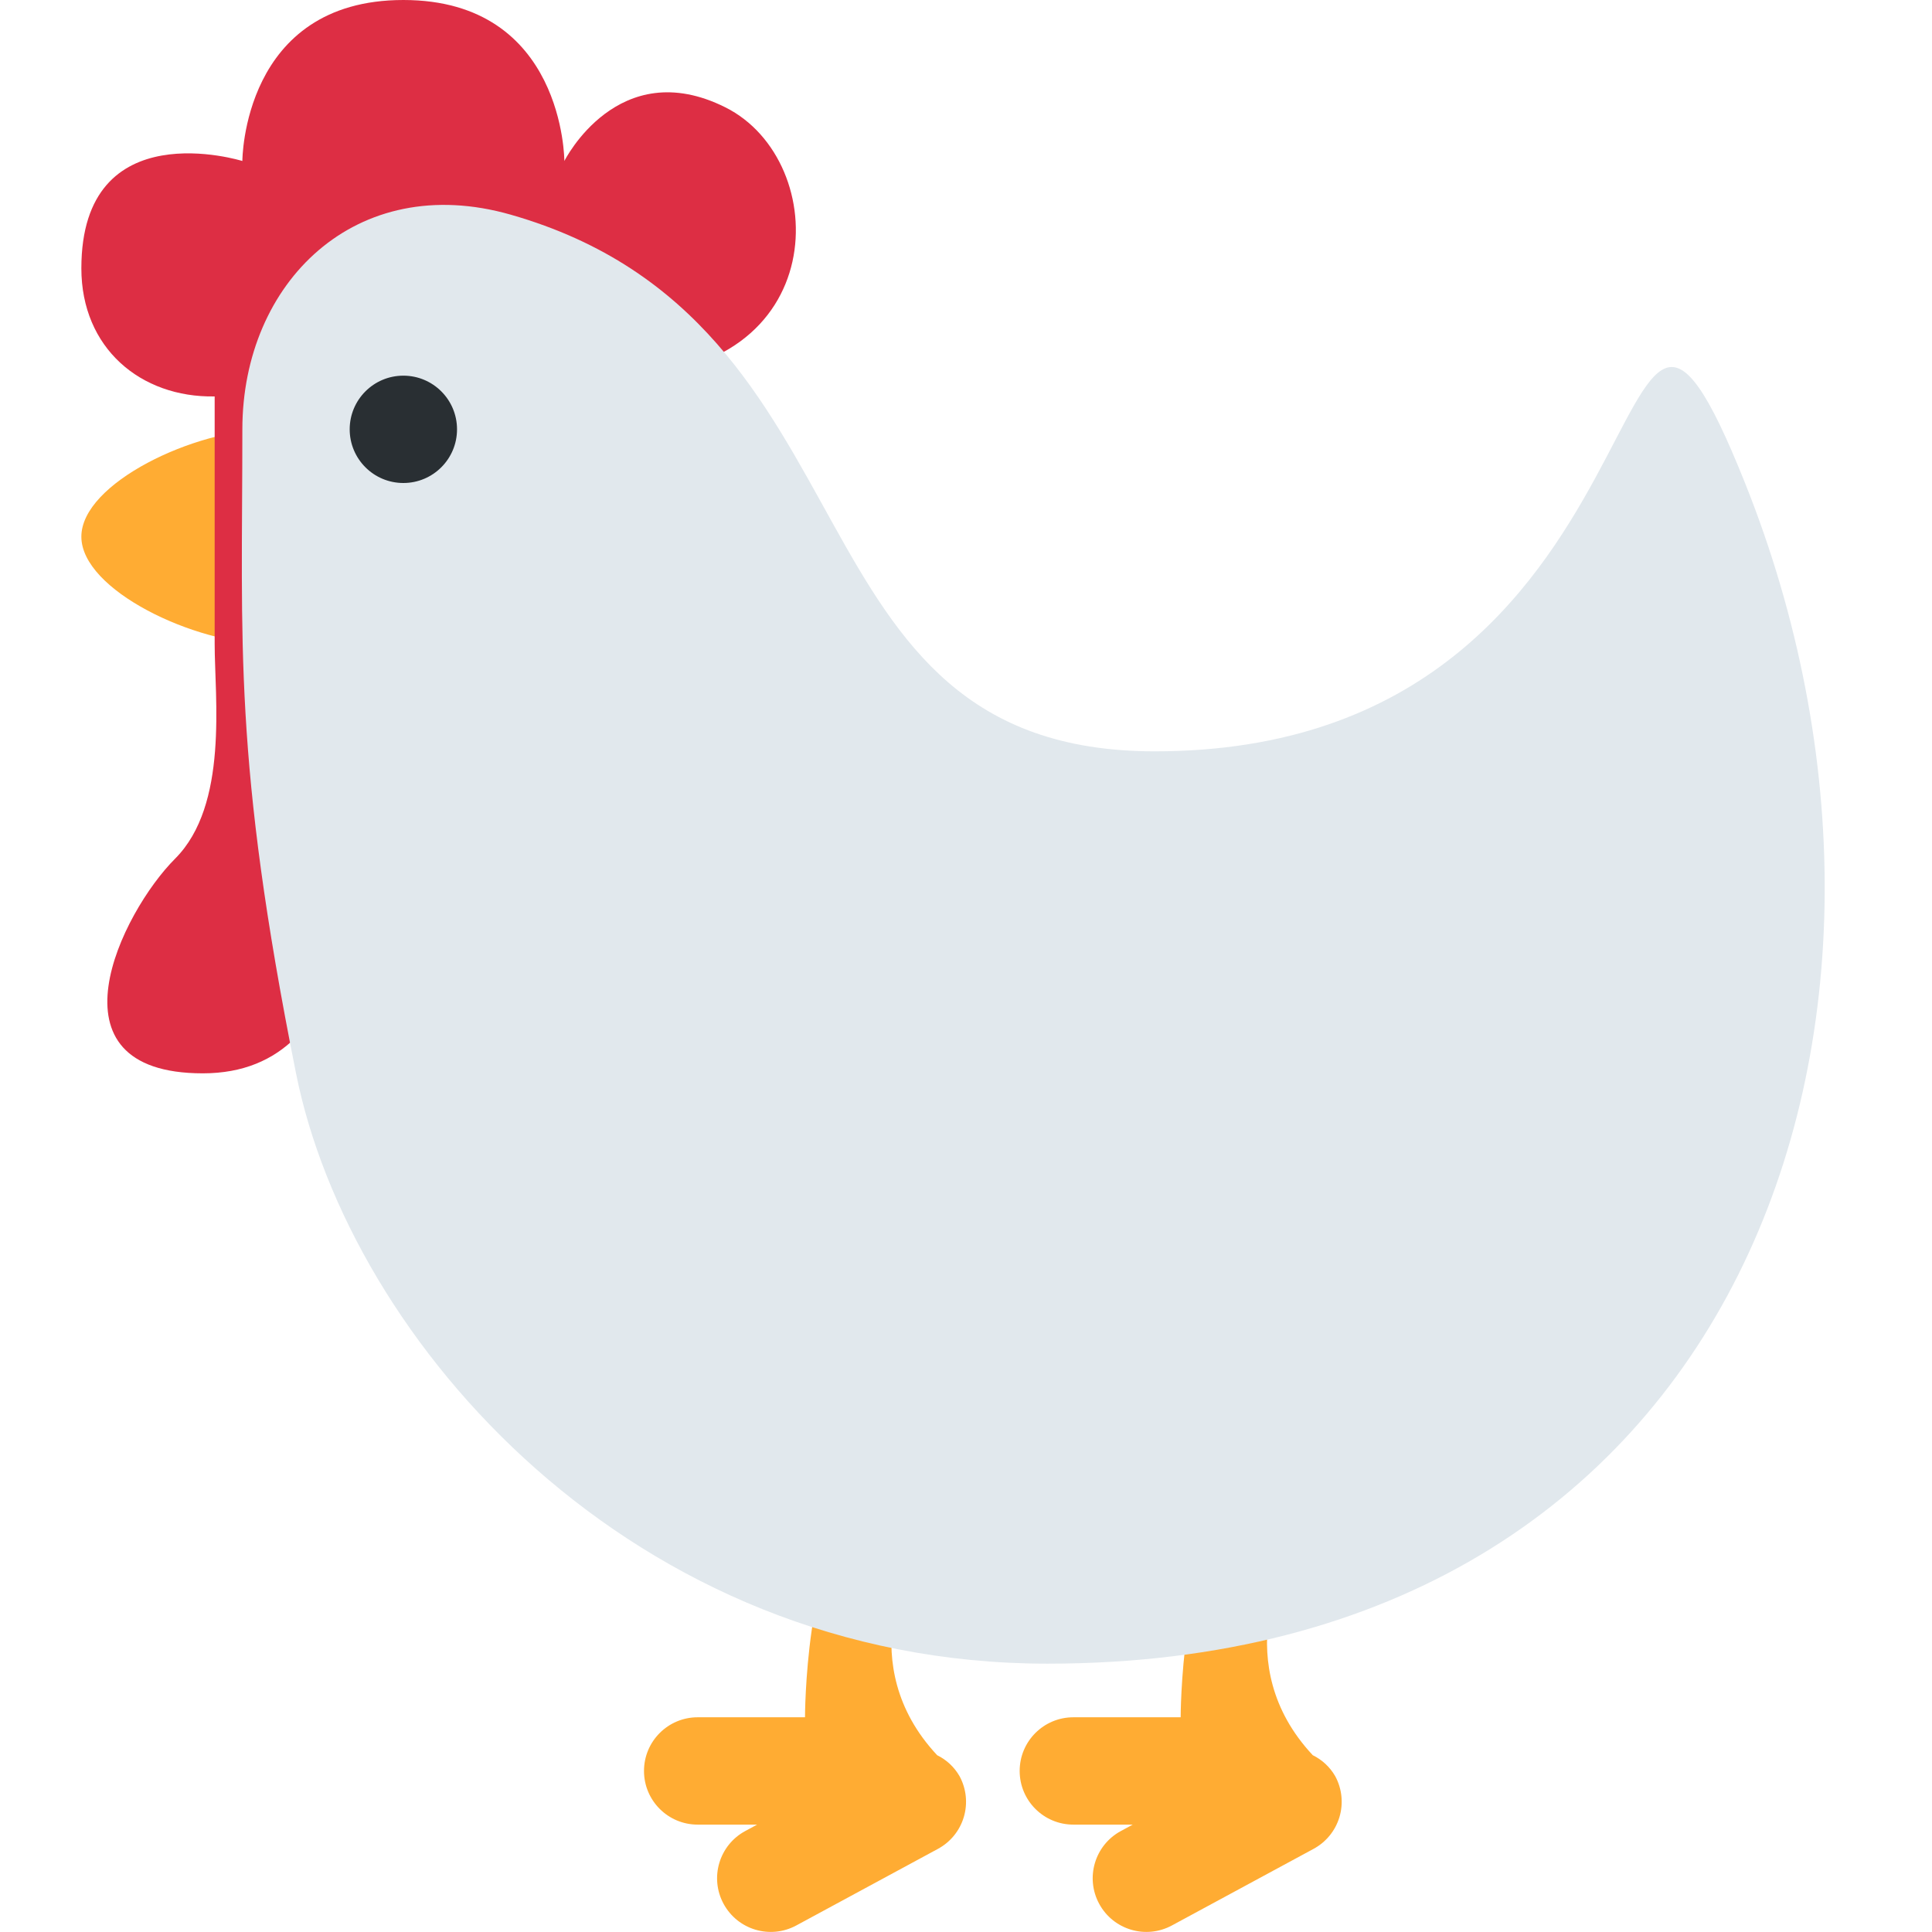
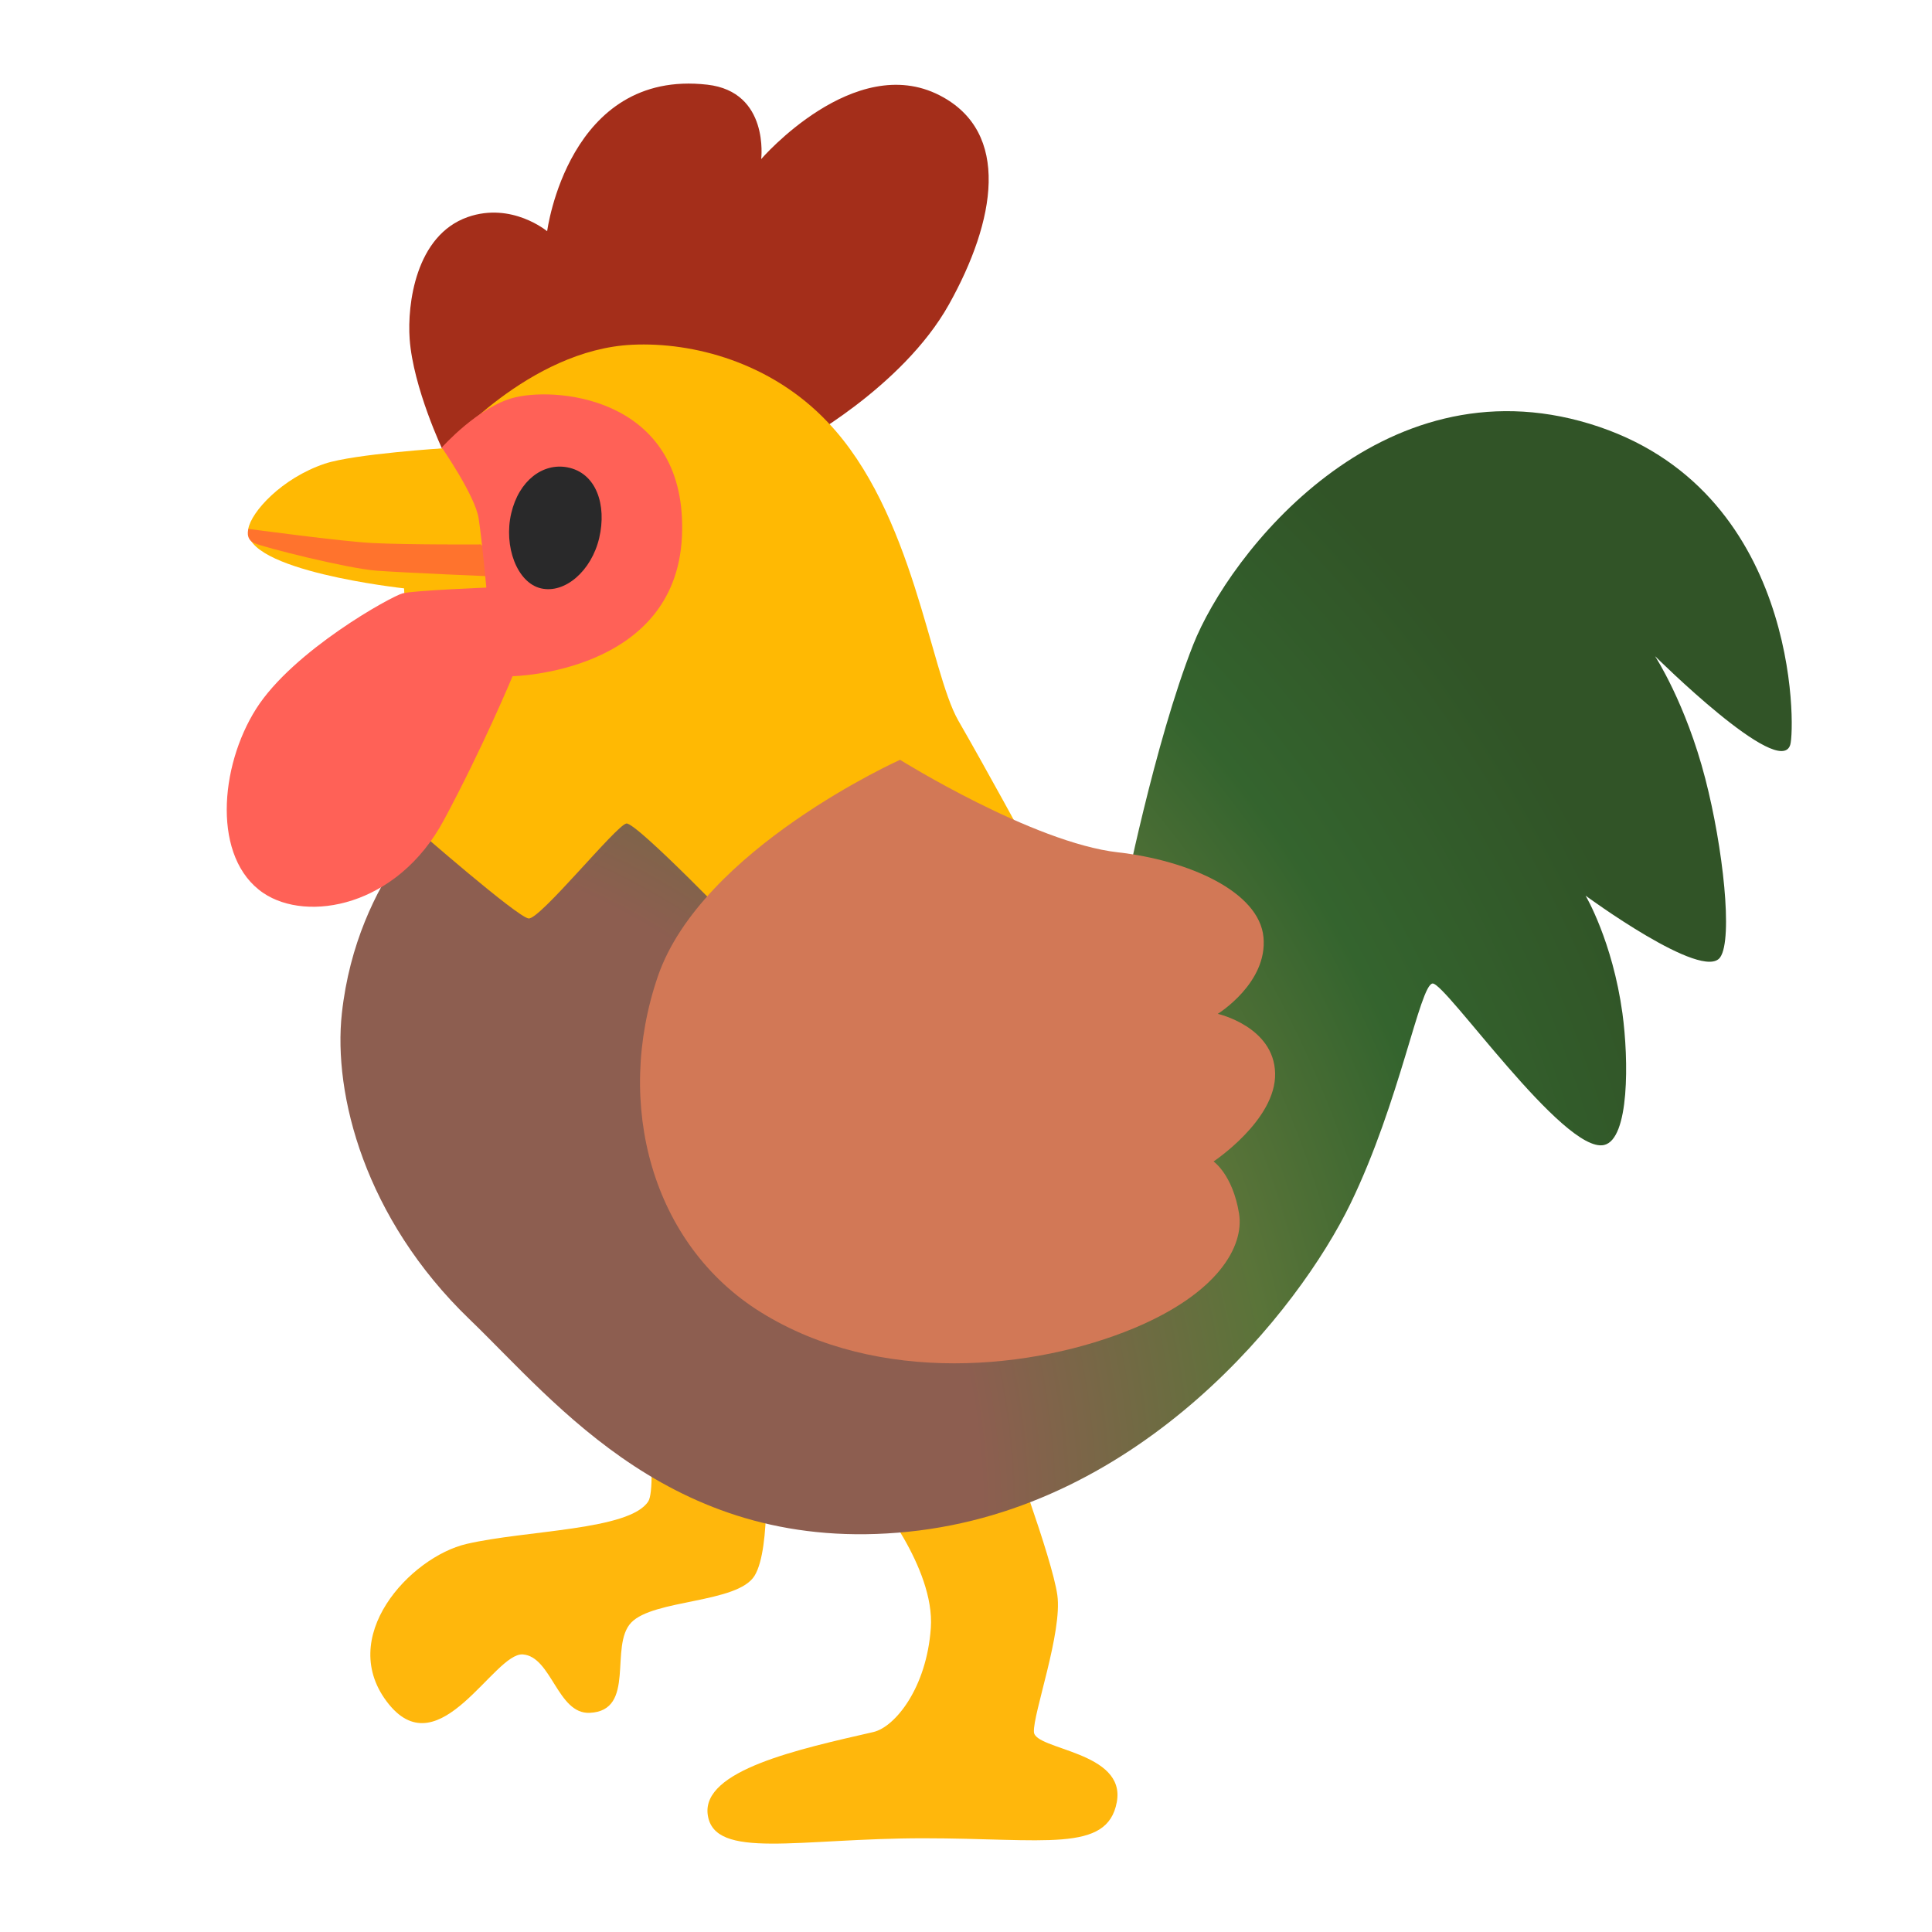
- <svg xmlns="http://www.w3.org/2000/svg" viewBox="0 0 36 36">
-   <path fill="#FFAC33" d="M24.88 33.097a.977.977 0 0 0-.418-.391C22.865 31 24 28.999 24 28.999c0-.553 1-2 0-2l-1 1c-1 1-1 4-1 4h-2a1 1 0 1 0 0 2h1.107l-.222.12a1 1 0 1 0 .952 1.759l2.639-1.427a.998.998 0 0 0 .404-1.354zm-7 0a.974.974 0 0 0-.417-.391C15.866 31 17 28.999 17 28.999c0-.553 1-2 0-2l-1 1c-1 1-1 4-1 4h-2a1 1 0 1 0 0 2h1.108l-.222.12a1 1 0 1 0 .952 1.759l2.639-1.427a.998.998 0 0 0 .403-1.354zM7.516 10c0 1.104-1.119 2-2.5 2s-3.5-1-3.5-2 2.119-2 3.5-2c1.38 0 2.5.896 2.5 2z" />
-   <path fill="#DD2E44" d="M13.516 2c-2-1-3 1-3 1s0-3-3-3-3 3-3 3-3-.938-3 2c0 1.482 1.101 2.411 2.484 2.387V12c0 1 .263 3-.737 4s-2.484 4 .516 4 3-4 3-7c1 1 4 1 4-4 0-.867-.213-1.512-.55-2h1.287c4 0 4-4 2-5z" />
-   <path fill="#E1E8ED" d="M32.516 9c4 10 0 22-13 22-7.732 0-13-6-14-11-1.177-5.883-1-8-1-12 0-2.738 2.118-4.824 5-4 7 2 5 10 12 10 10 0 8.23-11.923 11-5z" />
-   <circle cx="7.516" cy="8" r="1" fill="#292F33" />
+ <svg xmlns="http://www.w3.org/2000/svg" style="enable-background:new 0 0 128 128" viewBox="0 0 128 128" xml:space="preserve" id="1F413">
+   <path d="M52.83 29.41s6.95-3.71 10.04-9.24S67 8.76 62.26 6.32c-5.67-2.92-11.83 4.22-11.83 4.22s.56-4.46-3.57-4.93c-9.21-1.05-10.61 9.71-10.61 9.71s-2.34-1.96-5.26-.94c-3.47 1.22-4.01 5.81-3.85 8.07.23 3.24 2.21 7.41 2.21 7.41l23.48-.45z" style="fill:#a42e1a" />
+   <path d="m66.67 95.11-24-5.21s.92 8.59.28 9.57c-1.24 1.93-8.09 1.9-12.04 2.82-3.71.86-8.73 6.21-5.14 10.63 3.38 4.15 6.97-3.45 8.87-3.31 1.9.14 2.3 3.97 4.43 3.87 3.1-.14 1.27-4.43 2.75-5.98 1.48-1.55 7.04-1.27 8.17-3.1s.7-7.95.7-7.95l7.18 2.53s4.08 4.86 3.8 8.87-2.39 6.57-3.8 6.9c-4.93 1.13-11.4 2.53-10.98 5.49.43 3.01 6.04 1.55 14.29 1.55 8.02 0 12.18.99 12.81-2.39s-5.42-3.45-5.49-4.65c-.07-1.2 1.9-6.62 1.55-9.08-.35-2.47-3.38-10.56-3.38-10.56z" style="fill:#ffb70c" />
+   <radialGradient id="bbaa" cx="20.103" cy="100.174" r="95.94" gradientUnits="userSpaceOnUse">
+     <stop offset=".468" style="stop-color:#8d5e50" />
+     <stop offset=".675" style="stop-color:#5a7439" />
+     <stop offset=".821" style="stop-color:#34642e" />
+     <stop offset="1" style="stop-color:#315427" />
+   </radialGradient>
+   <path d="m55.22 50.71-25.58 2.44s-5.98 4.79-6.99 13.98c-.59 5.38 1.52 13.59 8.45 20.27 5.8 5.58 13.61 15.67 29.09 14.08s25.85-14.67 29.28-21.73c3.28-6.76 4.6-14.5 5.44-14.59.84-.09 8.69 11.29 11.36 10.7 1.69-.38 1.64-5.64 1.22-8.73-.66-4.79-2.44-7.79-2.44-7.79s7.79 5.73 8.92 4.08c.85-1.23.19-7.27-.99-11.83-1.29-5-3.33-8.12-3.33-8.12s8.26 8.21 8.96 5.87c.33-1.1.61-17.03-13.28-21.26s-23.89 8.59-26.28 14.64c-2.57 6.51-4.65 17.03-4.65 17.03l-19.18-9.04z" style="fill:url(#bbaa)" />
+   <path d="M41.89 22.84c-6.84.32-12.39 6.85-12.39 6.85s-6.03.38-7.98 1.03c-2.86.96-4.88 3.2-5.07 4.32-.47 2.77 10.32 3.94 10.32 3.94l.84 15.96s6.66 5.82 7.41 5.91c.75.09 5.82-6.19 6.48-6.29s7.79 7.32 7.79 7.32l18.7-6.05s-2.6-4.79-4.5-8.09c-1.88-3.28-2.96-13.8-8.66-19.78-3.74-3.95-8.9-5.31-12.94-5.12z" style="fill:#ffb903" />
+   <path d="M31.85 36.07s-4.55.03-7.13-.09c-1.97-.09-8.26-.94-8.26-.94s-.23.66.38.94c.61.28 6.19 1.69 8.12 1.83 1.92.14 7.7.38 7.7.38l.47-.94-1.28-1.18z" style="fill:#ff732d" />
+   <path d="M32.22 38.93s-4.79.19-5.54.38-7.27 3.8-9.71 7.65-2.91 9.9.47 12.2c2.9 1.97 8.87.94 11.97-4.83 2.61-4.86 4.55-9.53 4.55-9.53s10.79-.19 11.22-9.24c.42-9.06-7.98-9.95-11.03-9.24-2.42.56-4.88 3.33-4.88 3.33s2.21 3.19 2.44 4.69c.23 1.5.51 4.59.51 4.59z" style="fill:#ff6157" />
+   <path d="M39.7 35.64c-.51 2.18-2.27 3.71-3.86 3.34-1.59-.37-2.48-2.79-1.97-4.97.51-2.18 2.1-3.35 3.71-3.05 1.93.36 2.63 2.5 2.12 4.68z" style="fill:#29292a" />
+   <path d="M59.63 50.34S46.47 56.25 43.58 64.7s-.4 17.75 6.83 22.24c7.81 4.86 18.11 3.81 24.71 1.06 5.56-2.32 7.32-5.42 6.97-7.6-.42-2.58-1.69-3.45-1.69-3.45s4.15-2.75 4.08-5.84c-.07-3.1-3.8-3.94-3.8-3.94s3.31-2.04 3.03-5.07c-.28-3.03-4.96-5.1-9.64-5.63-5.64-.64-14.44-6.13-14.44-6.13z" style="fill:#d27856" />
</svg>
